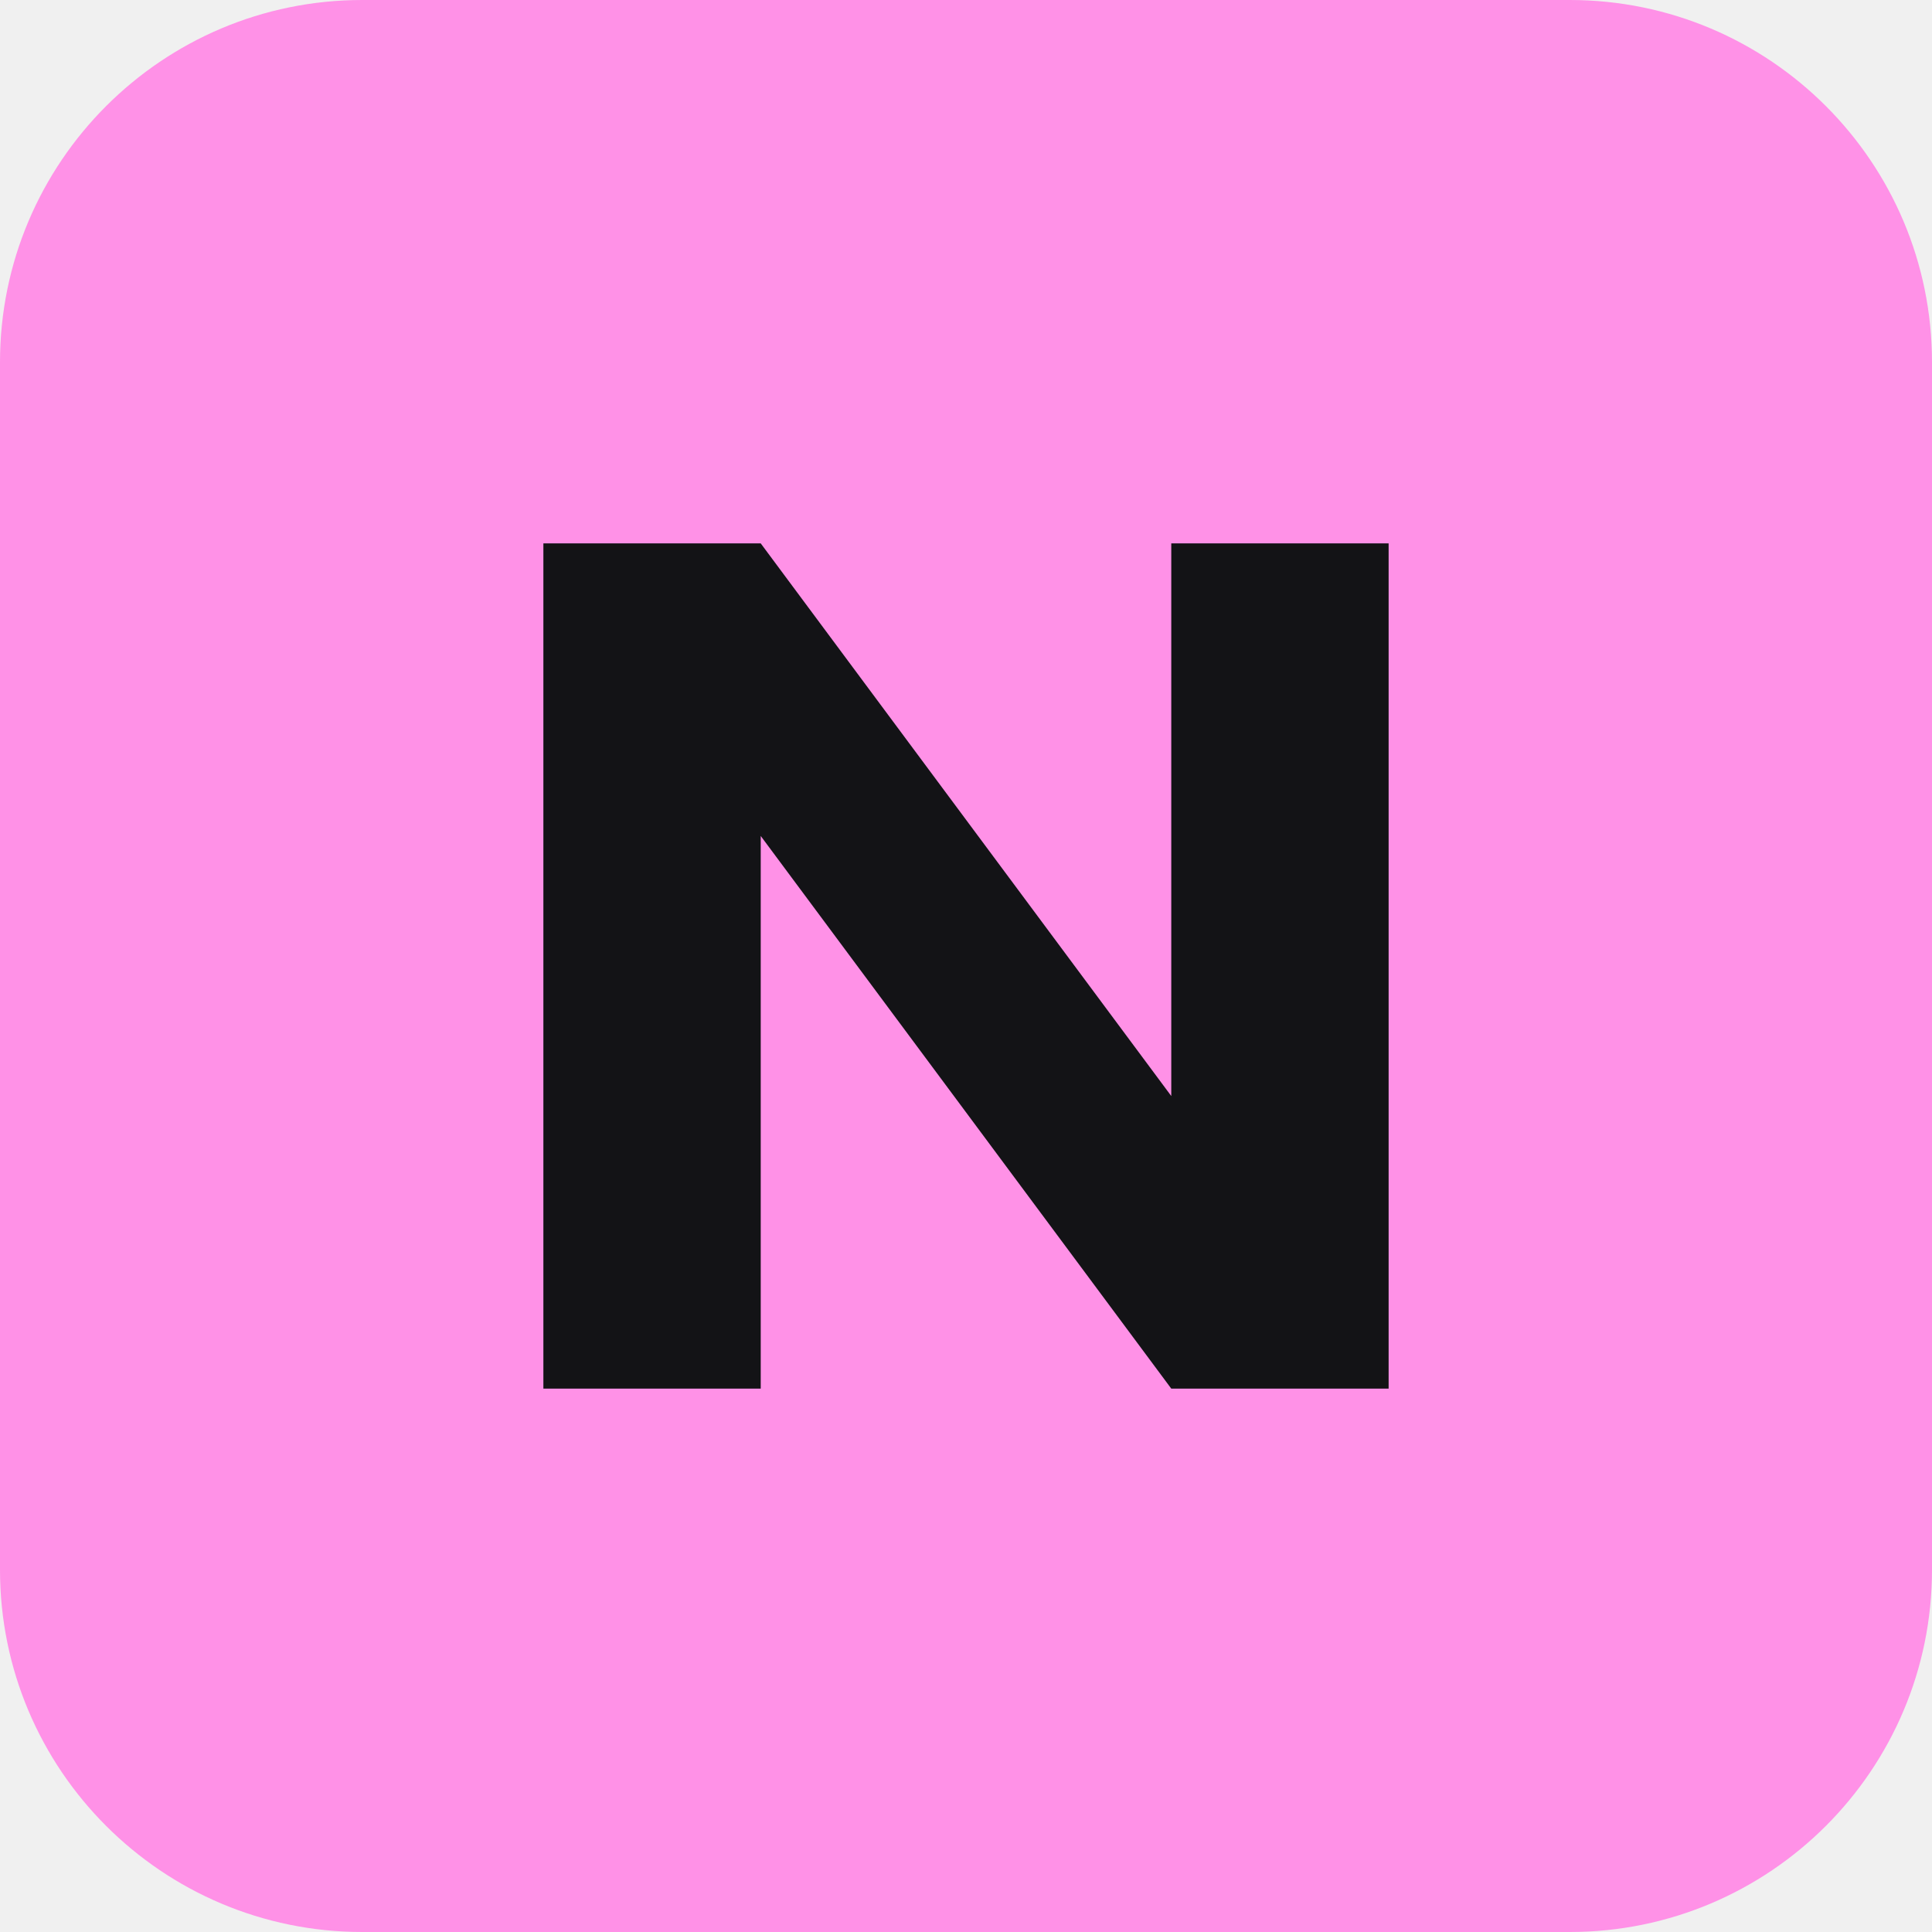
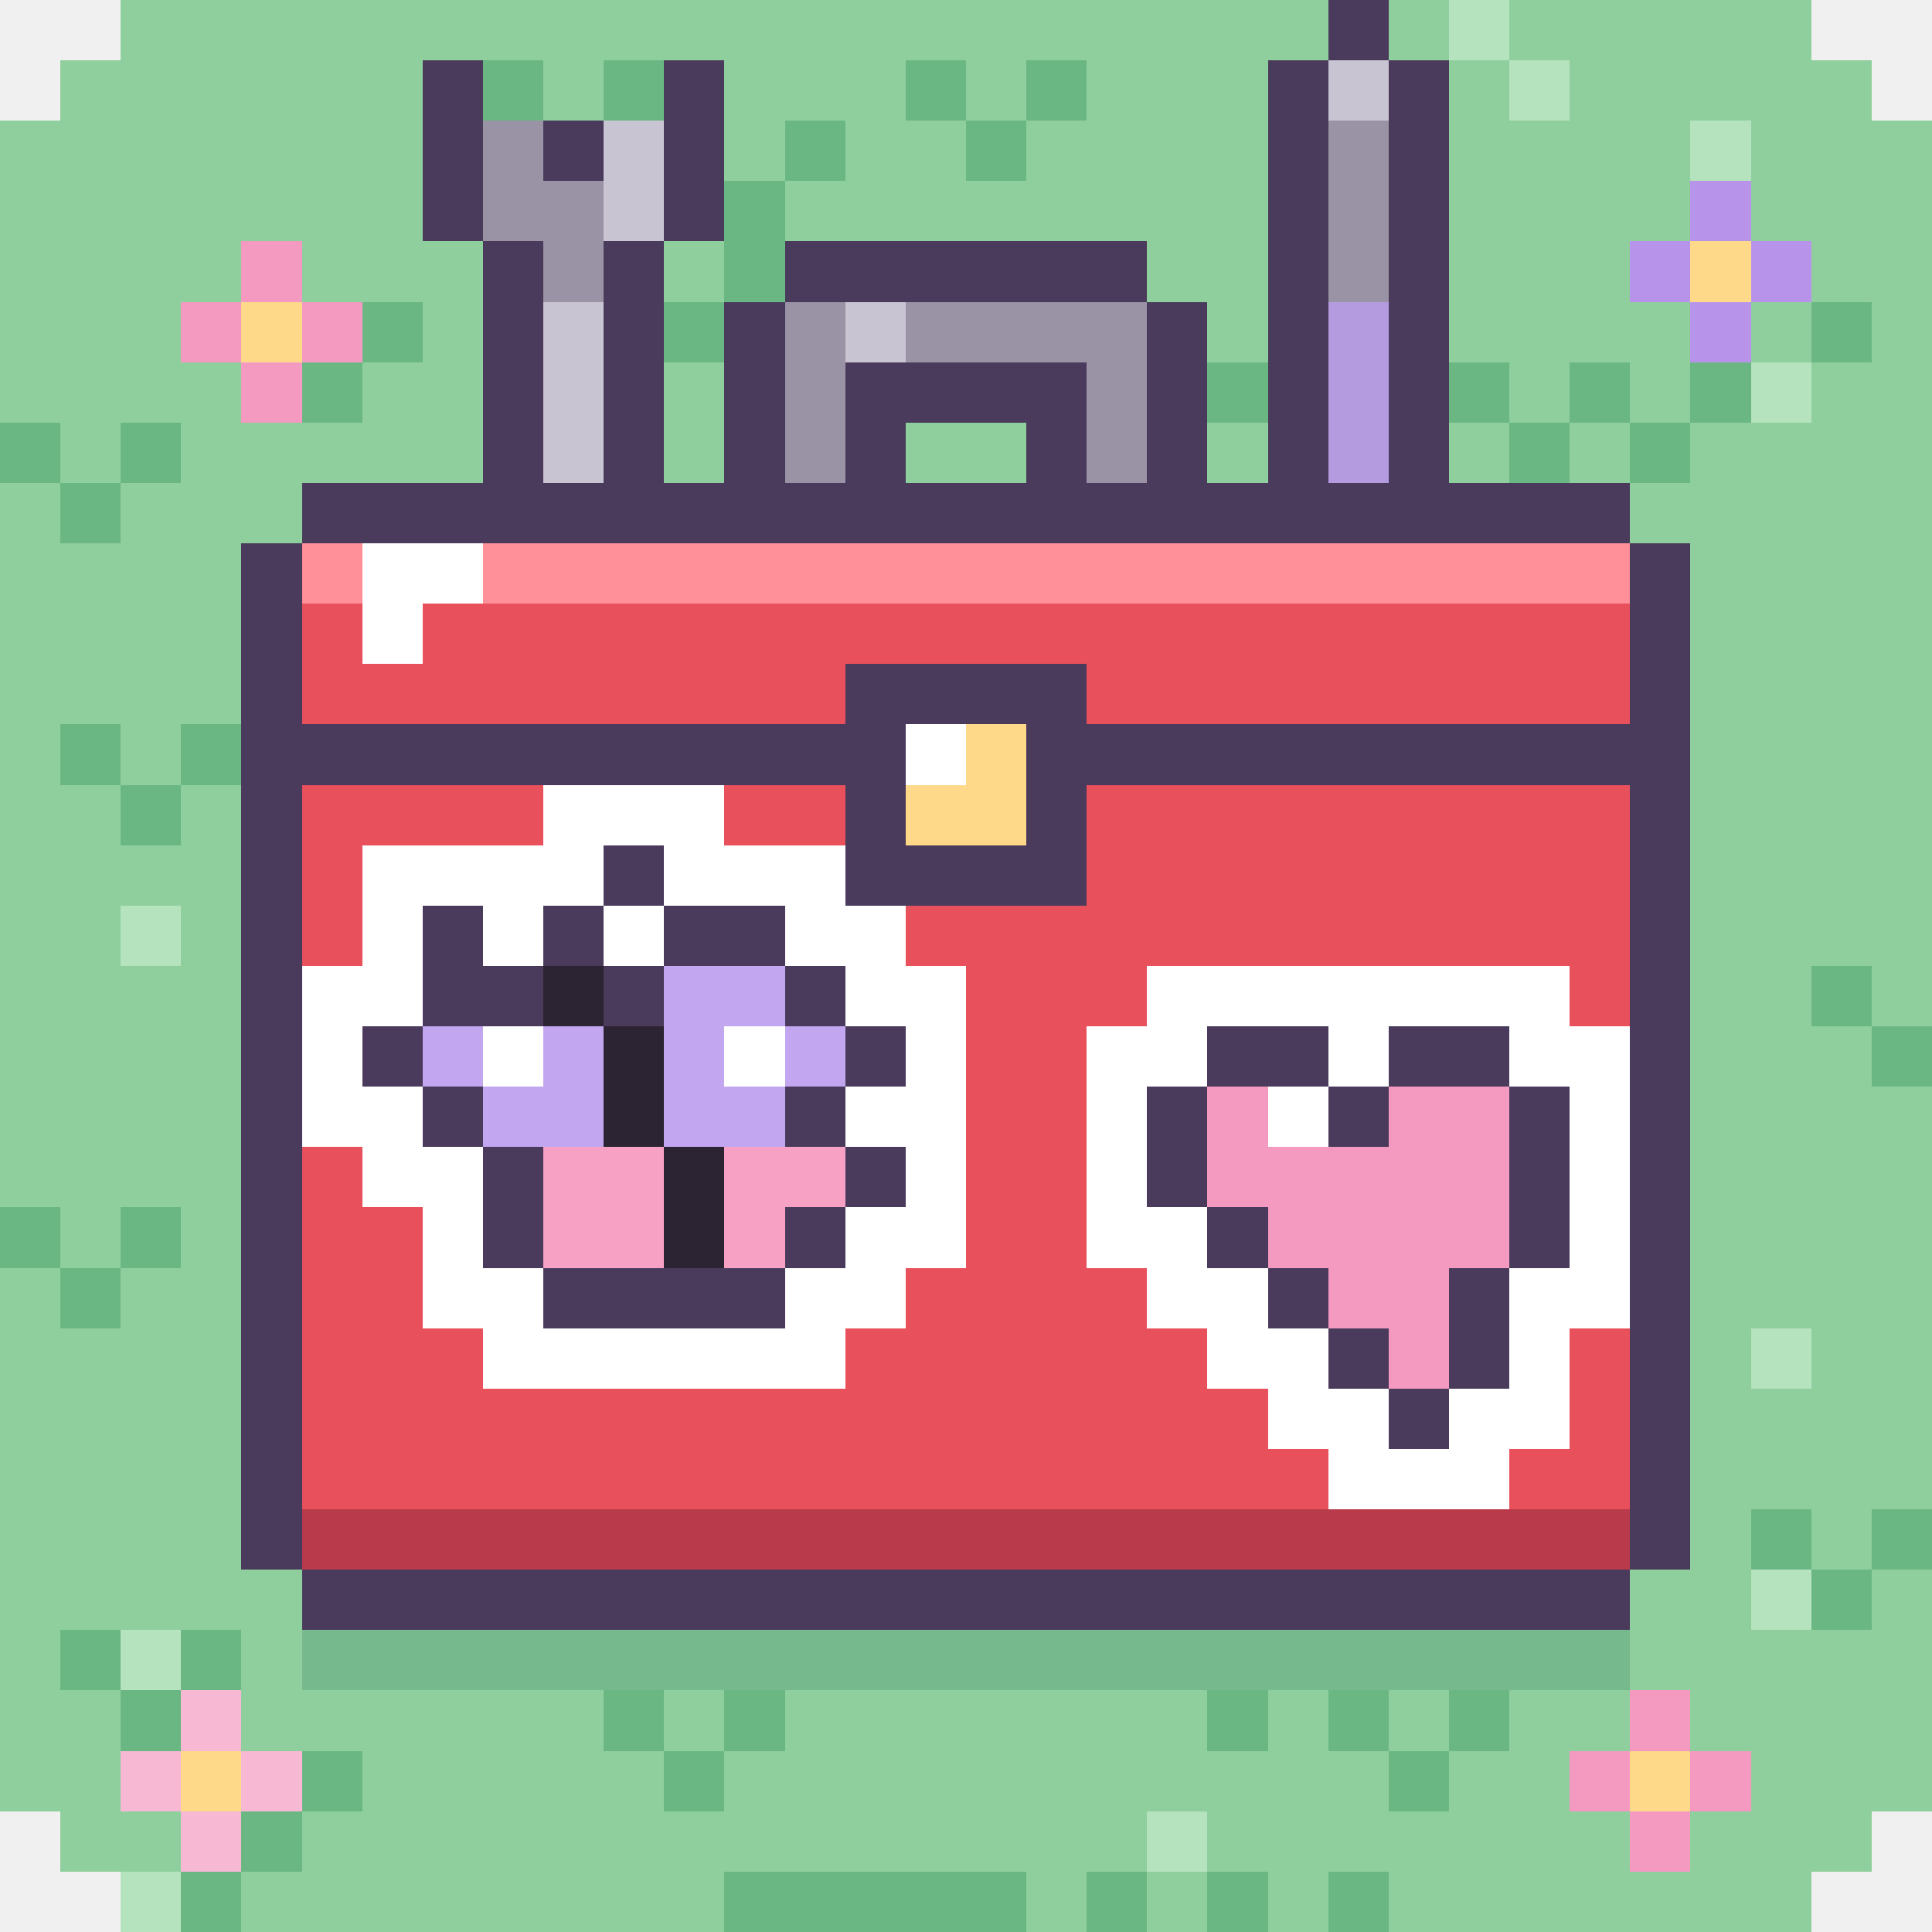
- <svg xmlns="http://www.w3.org/2000/svg" viewBox="0 0 32 32" role="img" aria-label="Nhako Tools">
-   <rect width="32" height="32" rx="6" fill="#FF91E7" />
-   <path fill="#131316" d="M9 9h3.6v14H9z M19.4 9H23v14h-3.6z M9 9h3.6L23 23h-3.6z" />
+ <svg xmlns="http://www.w3.org/2000/svg" viewBox="0 0 32 32" shape-rendering="crispEdges" role="img" aria-label="Nhako Tools">
+   <path fill="#8fcf9e" d="M2 0L30 0L30 1L31 1L31 2L32 2L32 3L32 3L32 4L32 4L32 5L32 5L32 6L32 6L32 7L32 7L32 8L32 8L32 9L32 9L32 10L32 10L32 11L32 11L32 12L32 12L32 13L32 13L32 14L32 14L32 15L32 15L32 16L32 16L32 17L32 17L32 18L32 18L32 19L32 19L32 20L32 20L32 21L32 21L32 22L32 22L32 23L32 23L32 24L32 24L32 25L32 25L32 26L32 26L32 27L32 27L32 28L32 28L32 29L32 29L32 30L31 30L31 31L30 31L30 32L2 32L2 31L1 31L1 30L0 30L0 29L0 29L0 28L0 28L0 27L0 27L0 26L0 26L0 25L0 25L0 24L0 24L0 23L0 23L0 22L0 22L0 21L0 21L0 20L0 20L0 19L0 19L0 18L0 18L0 17L0 17L0 16L0 16L0 15L0 15L0 14L0 14L0 13L0 13L0 12L0 12L0 11L0 11L0 10L0 10L0 9L0 9L0 8L0 8L0 7L0 7L0 6L0 6L0 5L0 5L0 4L0 4L0 3L0 3L0 2L1 2L1 1L2 1L2 0z" />
+   <path fill="#4a3a5c" d="M22 0h1v1h-1zM7 1h1v1h-1zM11 1h1v1h-1zM21 1h1v1h-1zM23 1h1v1h-1zM7 2h1v1h-1zM9 2h1v1h-1zM11 2h1v1h-1zM21 2h1v1h-1zM23 2h1v1h-1zM7 3h1v1h-1zM11 3h1v1h-1zM21 3h1v1h-1zM23 3h1v1h-1zM8 4h1v1h-1zM10 4h1v1h-1zM13 4h6v1h-6zM21 4h1v1h-1zM23 4h1v1h-1zM8 5h1v1h-1zM10 5h1v1h-1zM12 5h1v1h-1zM19 5h1v1h-1zM21 5h1v1h-1zM23 5h1v1h-1zM8 6h1v1h-1zM10 6h1v1h-1zM12 6h1v1h-1zM14 6h4v1h-4zM19 6h1v1h-1zM21 6h1v1h-1zM23 6h1v1h-1zM8 7h1v1h-1zM10 7h1v1h-1zM12 7h1v1h-1zM14 7h1v1h-1zM17 7h1v1h-1zM19 7h1v1h-1zM21 7h1v1h-1zM23 7h1v1h-1zM5 8h22v1h-22zM4 9h1v1h-1zM27 9h1v1h-1zM4 10h1v1h-1zM27 10h1v1h-1zM4 11h1v1h-1zM14 11h4v1h-4zM27 11h1v1h-1zM4 12h11v1h-11zM17 12h11v1h-11zM4 13h1v1h-1zM14 13h1v1h-1zM17 13h1v1h-1zM27 13h1v1h-1zM4 14h1v1h-1zM10 14h1v1h-1zM14 14h4v1h-4zM27 14h1v1h-1zM4 15h1v1h-1zM7 15h1v1h-1zM9 15h1v1h-1zM11 15h2v1h-2zM27 15h1v1h-1zM4 16h1v1h-1zM7 16h2v1h-2zM10 16h1v1h-1zM13 16h1v1h-1zM27 16h1v1h-1zM4 17h1v1h-1zM6 17h1v1h-1zM14 17h1v1h-1zM20 17h2v1h-2zM23 17h2v1h-2zM27 17h1v1h-1zM4 18h1v1h-1zM7 18h1v1h-1zM13 18h1v1h-1zM19 18h1v1h-1zM22 18h1v1h-1zM25 18h1v1h-1zM27 18h1v1h-1zM4 19h1v1h-1zM8 19h1v1h-1zM14 19h1v1h-1zM19 19h1v1h-1zM25 19h1v1h-1zM27 19h1v1h-1zM4 20h1v1h-1zM8 20h1v1h-1zM13 20h1v1h-1zM20 20h1v1h-1zM25 20h1v1h-1zM27 20h1v1h-1zM4 21h1v1h-1zM9 21h4v1h-4zM21 21h1v1h-1zM24 21h1v1h-1zM27 21h1v1h-1zM4 22h1v1h-1zM22 22h1v1h-1zM24 22h1v1h-1zM27 22h1v1h-1zM4 23h1v1h-1zM23 23h1v1h-1zM27 23h1v1h-1zM4 24h1v1h-1zM27 24h1v1h-1zM4 25h1v1h-1zM27 25h1v1h-1zM5 26h22v1h-22z" />
+   <path fill="#b5e3be" d="M24 0h1v1h-1zM25 1h1v1h-1zM28 2h1v1h-1zM29 6h1v1h-1zM2 15h1v1h-1zM29 22h1v1h-1zM29 26h1v1h-1zM2 27h1v1h-1zM19 30h1v1h-1zM2 31h1v1h-1z" />
+   <path fill="#6bb784" d="M8 1h1v1h-1zM10 1h1v1h-1zM15 1h1v1h-1zM17 1h1v1h-1zM13 2h1v1h-1zM16 2h1v1h-1zM12 3h1v1h-1zM12 4h1v1h-1zM6 5h1v1h-1zM11 5h1v1h-1zM30 5h1v1h-1zM5 6h1v1h-1zM20 6h1v1h-1zM24 6h1v1h-1zM26 6h1v1h-1zM28 6h1v1h-1zM0 7h1v1h-1zM2 7h1v1h-1zM25 7h1v1h-1zM27 7h1v1h-1zM1 8h1v1h-1zM1 12h1v1h-1zM3 12h1v1h-1zM2 13h1v1h-1zM30 16h1v1h-1zM31 17h1v1h-1zM0 20h1v1h-1zM2 20h1v1h-1zM1 21h1v1h-1zM29 25h1v1h-1zM31 25h1v1h-1zM30 26h1v1h-1zM1 27h1v1h-1zM3 27h1v1h-1zM2 28h1v1h-1zM10 28h1v1h-1zM12 28h1v1h-1zM20 28h1v1h-1zM22 28h1v1h-1zM24 28h1v1h-1zM5 29h1v1h-1zM11 29h1v1h-1zM23 29h1v1h-1zM4 30h1v1h-1zM3 31h1v1h-1zM12 31h5v1h-5zM18 31h1v1h-1zM20 31h1v1h-1zM22 31h1v1h-1z" />
+   <path fill="#c9c4d2" d="M22 1h1v1h-1zM10 2h1v1h-1zM10 3h1v1h-1zM9 5h1v1h-1zM14 5h1v1h-1zM9 6h1v1h-1zM9 7h1v1h-1z" />
+   <path fill="#9a93a6" d="M8 2h1v1h-1zM22 2h1v1h-1zM8 3h2v1h-2zM22 3h1v1h-1zM9 4h1v1h-1zM22 4h1v1h-1zM13 5h1v1h-1zM15 5h4v1h-4zM13 6h1v1h-1zM18 6h1v1h-1zM13 7h1v1h-1zM18 7h1v1h-1z" />
+   <path fill="#b893ea" d="M28 3h1v1h-1zM27 4h1v1h-1zM29 4h1v1h-1zM28 5h1v1h-1z" />
+   <path fill="#f49ac1" d="M4 4h1v1h-1zM3 5h1v1h-1zM5 5h1v1h-1zM4 6h1v1h-1zM20 18h1v1h-1zM23 18h2v1h-2zM20 19h5v1h-5zM21 20h4v1h-4zM22 21h2v1h-2zM23 22h1v1h-1zM27 28h1v1h-1zM26 29h1v1h-1zM28 29h1v1h-1zM27 30h1v1h-1z" />
+   <path fill="#ffd98a" d="M28 4h1v1h-1zM4 5h1v1h-1zM16 12h1v1h-1zM15 13h2v1h-2zM3 29h1v1h-1zM27 29h1v1h-1z" />
+   <path fill="#b49be0" d="M22 5h1v1h-1zM22 6h1v1h-1zM22 7h1v1h-1z" />
+   <path fill="#ff8f98" d="M5 9h1v1h-1zM8 9h19v1h-19z" />
+   <path fill="#ffffff" d="M6 9h2v1h-2zM6 10h1v1h-1zM15 12h1v1h-1zM9 13h3v1h-3zM6 14h4v1h-4zM11 14h3v1h-3zM6 15h1v1h-1zM8 15h1v1h-1zM10 15h1v1h-1zM13 15h2v1h-2zM5 16h2v1h-2zM14 16h2v1h-2zM19 16h7v1h-7zM5 17h1v1h-1zM8 17h1v1h-1zM12 17h1v1h-1zM15 17h1v1h-1zM18 17h2v1h-2zM22 17h1v1h-1zM25 17h2v1h-2zM5 18h2v1h-2zM14 18h2v1h-2zM18 18h1v1h-1zM21 18h1v1h-1zM26 18h1v1h-1zM6 19h2v1h-2zM15 19h1v1h-1zM18 19h1v1h-1zM26 19h1v1h-1zM7 20h1v1h-1zM14 20h2v1h-2zM18 20h2v1h-2zM26 20h1v1h-1zM7 21h2v1h-2zM13 21h2v1h-2zM19 21h2v1h-2zM25 21h2v1h-2zM8 22h6v1h-6zM20 22h2v1h-2zM25 22h1v1h-1zM21 23h2v1h-2zM24 23h2v1h-2zM22 24h3v1h-3z" />
+   <path fill="#e8505b" d="M5 10h1v1h-1zM7 10h20v1h-20zM5 11h9v1h-9zM18 11h9v1h-9zM5 13h4v1h-4zM12 13h2v1h-2zM18 13h9v1h-9zM5 14h1v1h-1zM18 14h9v1h-9zM5 15h1v1h-1zM15 15h12v1h-12zM16 16h3v1h-3zM26 16h1v1h-1zM16 17h2v1h-2zM16 18h2v1h-2zM5 19h1v1h-1zM16 19h2v1h-2zM5 20h2v1h-2zM16 20h2v1h-2zM5 21h2v1h-2zM15 21h4v1h-4zM5 22h3v1h-3zM14 22h6v1h-6zM26 22h1v1h-1zM5 23h16v1h-16zM26 23h1v1h-1zM5 24h17v1h-17zM25 24h2v1h-2z" />
+   <path fill="#2d2433" d="M9 16h1v1h-1zM10 17h1v1h-1zM10 18h1v1h-1zM11 19h1v1h-1zM11 20h1v1h-1z" />
+   <path fill="#c3a6f0" d="M11 16h2v1h-2zM7 17h1v1h-1zM9 17h1v1h-1zM11 17h1v1h-1zM13 17h1v1h-1zM8 18h2v1h-2zM11 18h2v1h-2z" />
+   <path fill="#f7a1c4" d="M9 19h2v1h-2zM12 19h2v1h-2zM9 20h2v1h-2zM12 20h1v1h-1z" />
+   <path fill="#b83a4b" d="M5 25h22v1h-22z" />
+   <path fill="#76b98c" d="M5 27h22v1h-22z" />
+   <path fill="#f7b8d4" d="M3 28h1v1h-1zM2 29h1v1h-1zM4 29h1v1h-1zM3 30h1v1h-1z" />
</svg>
